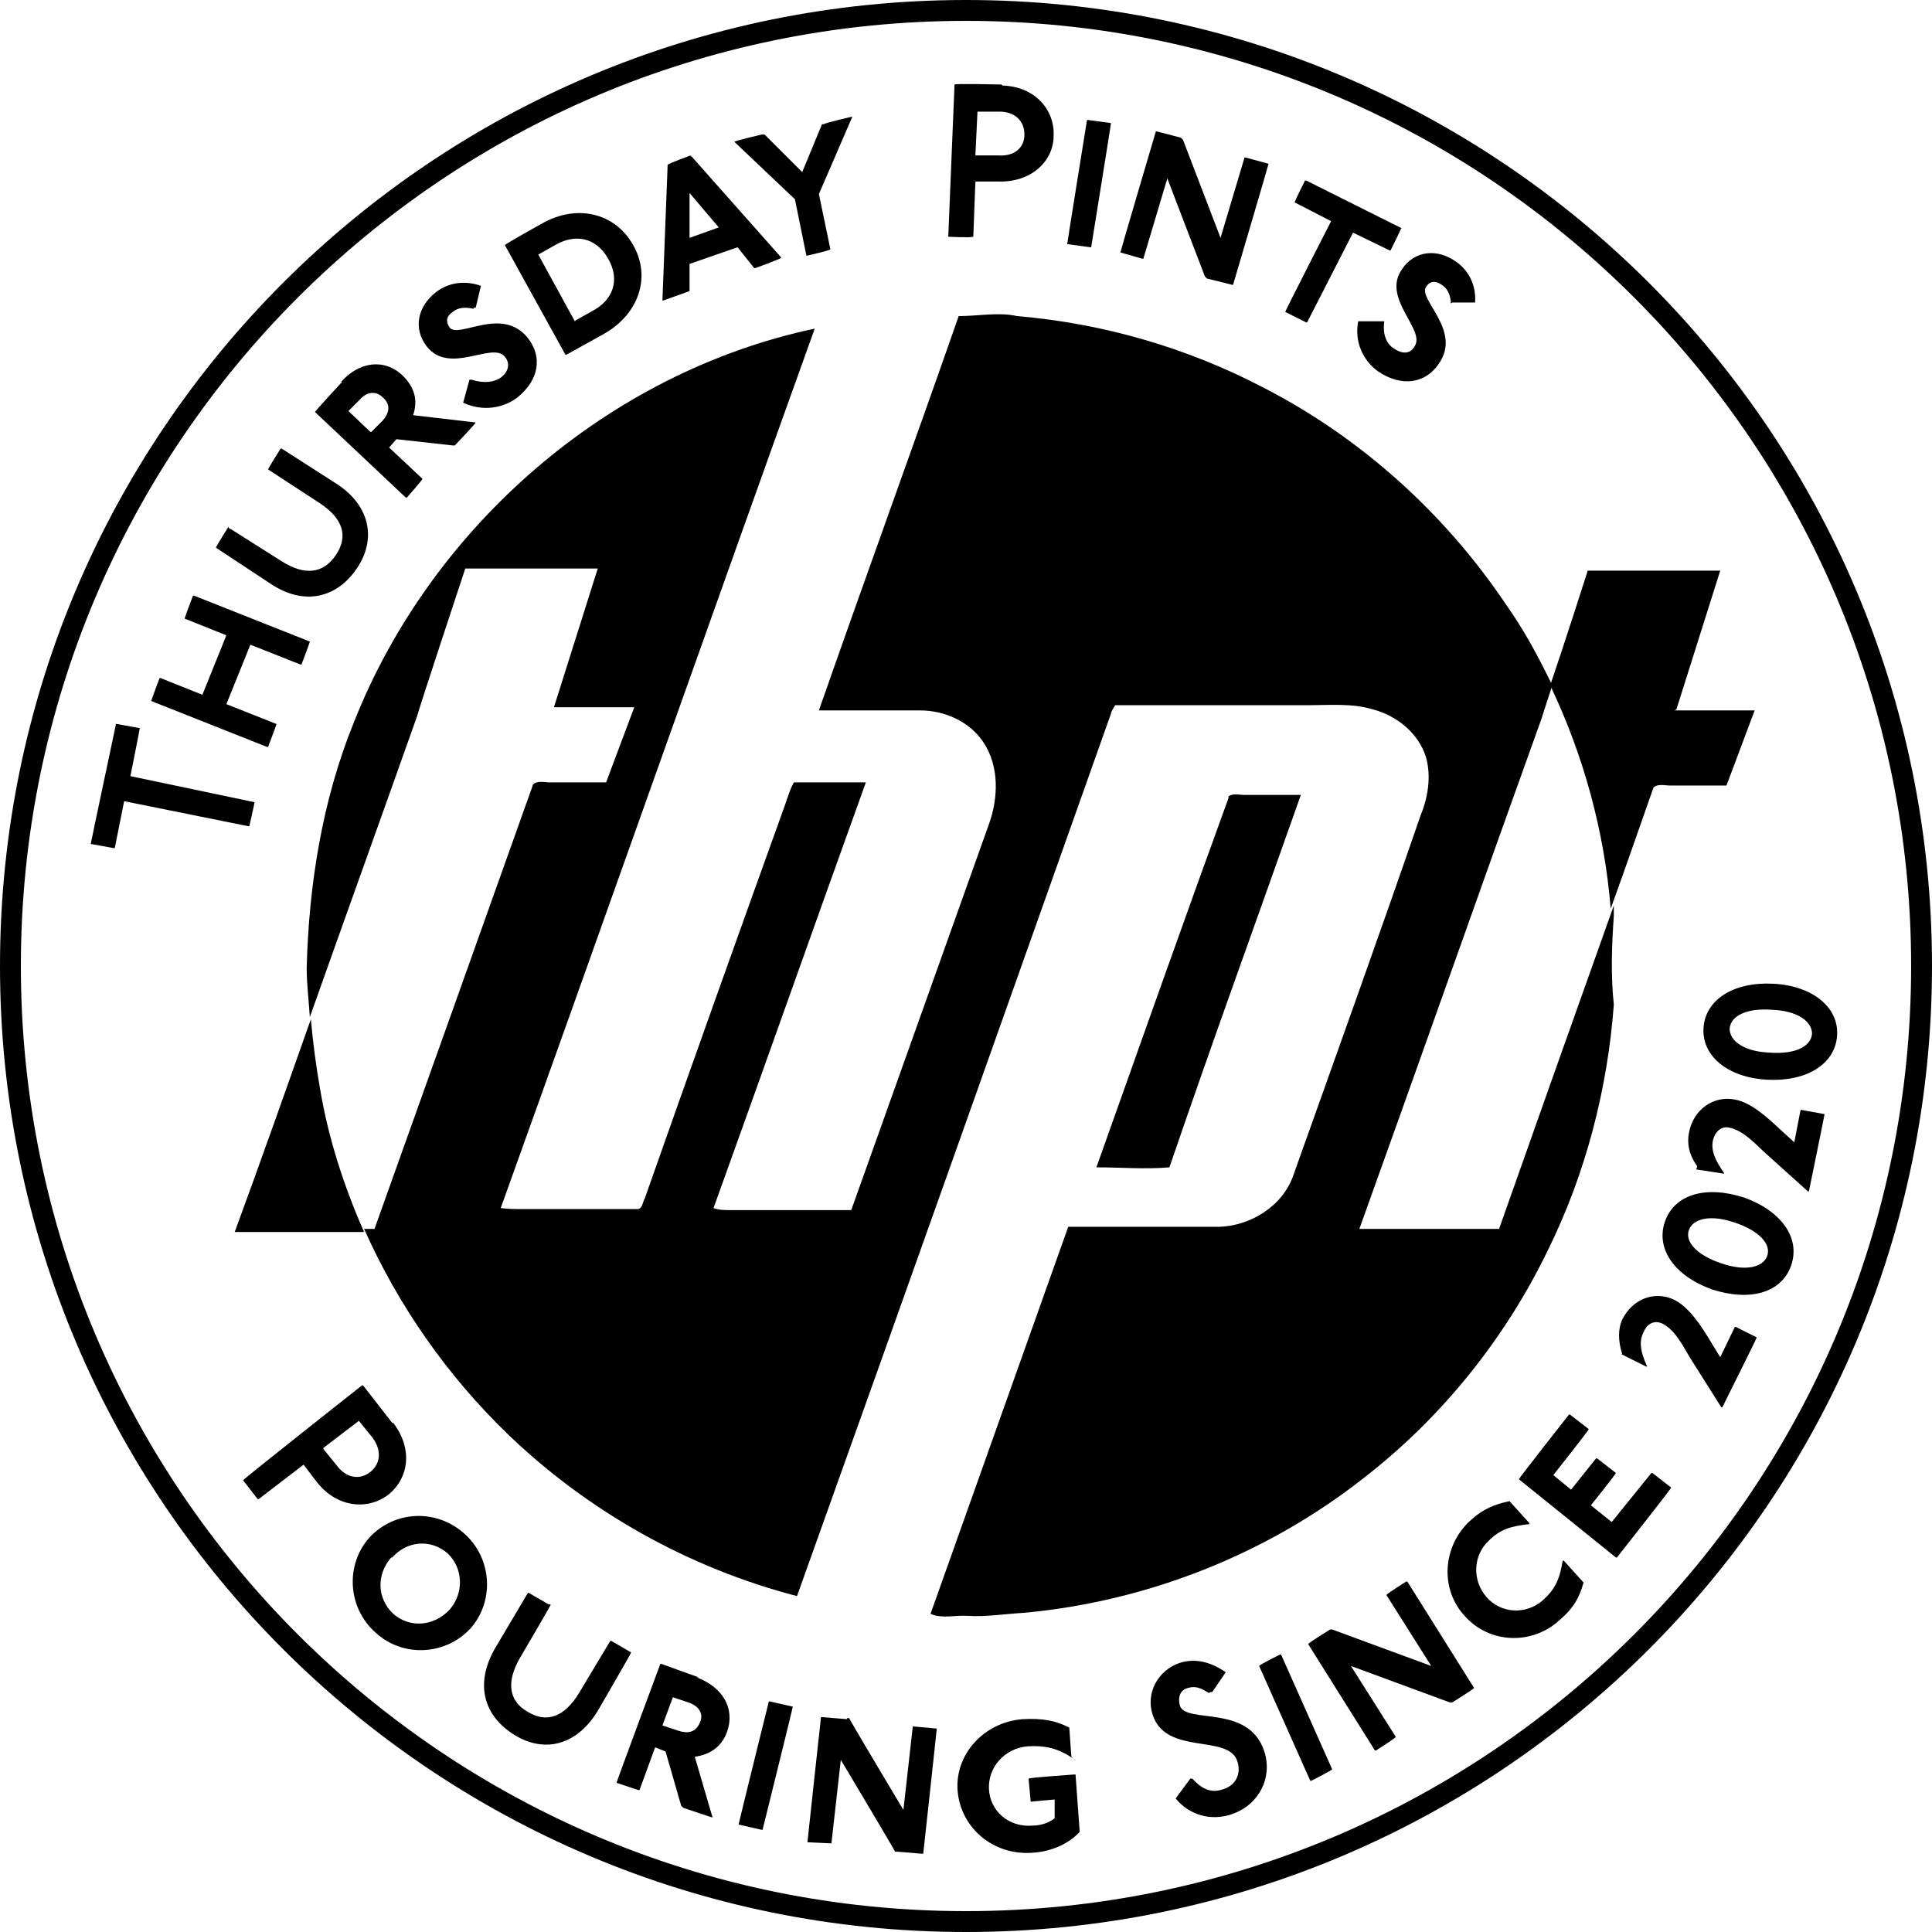
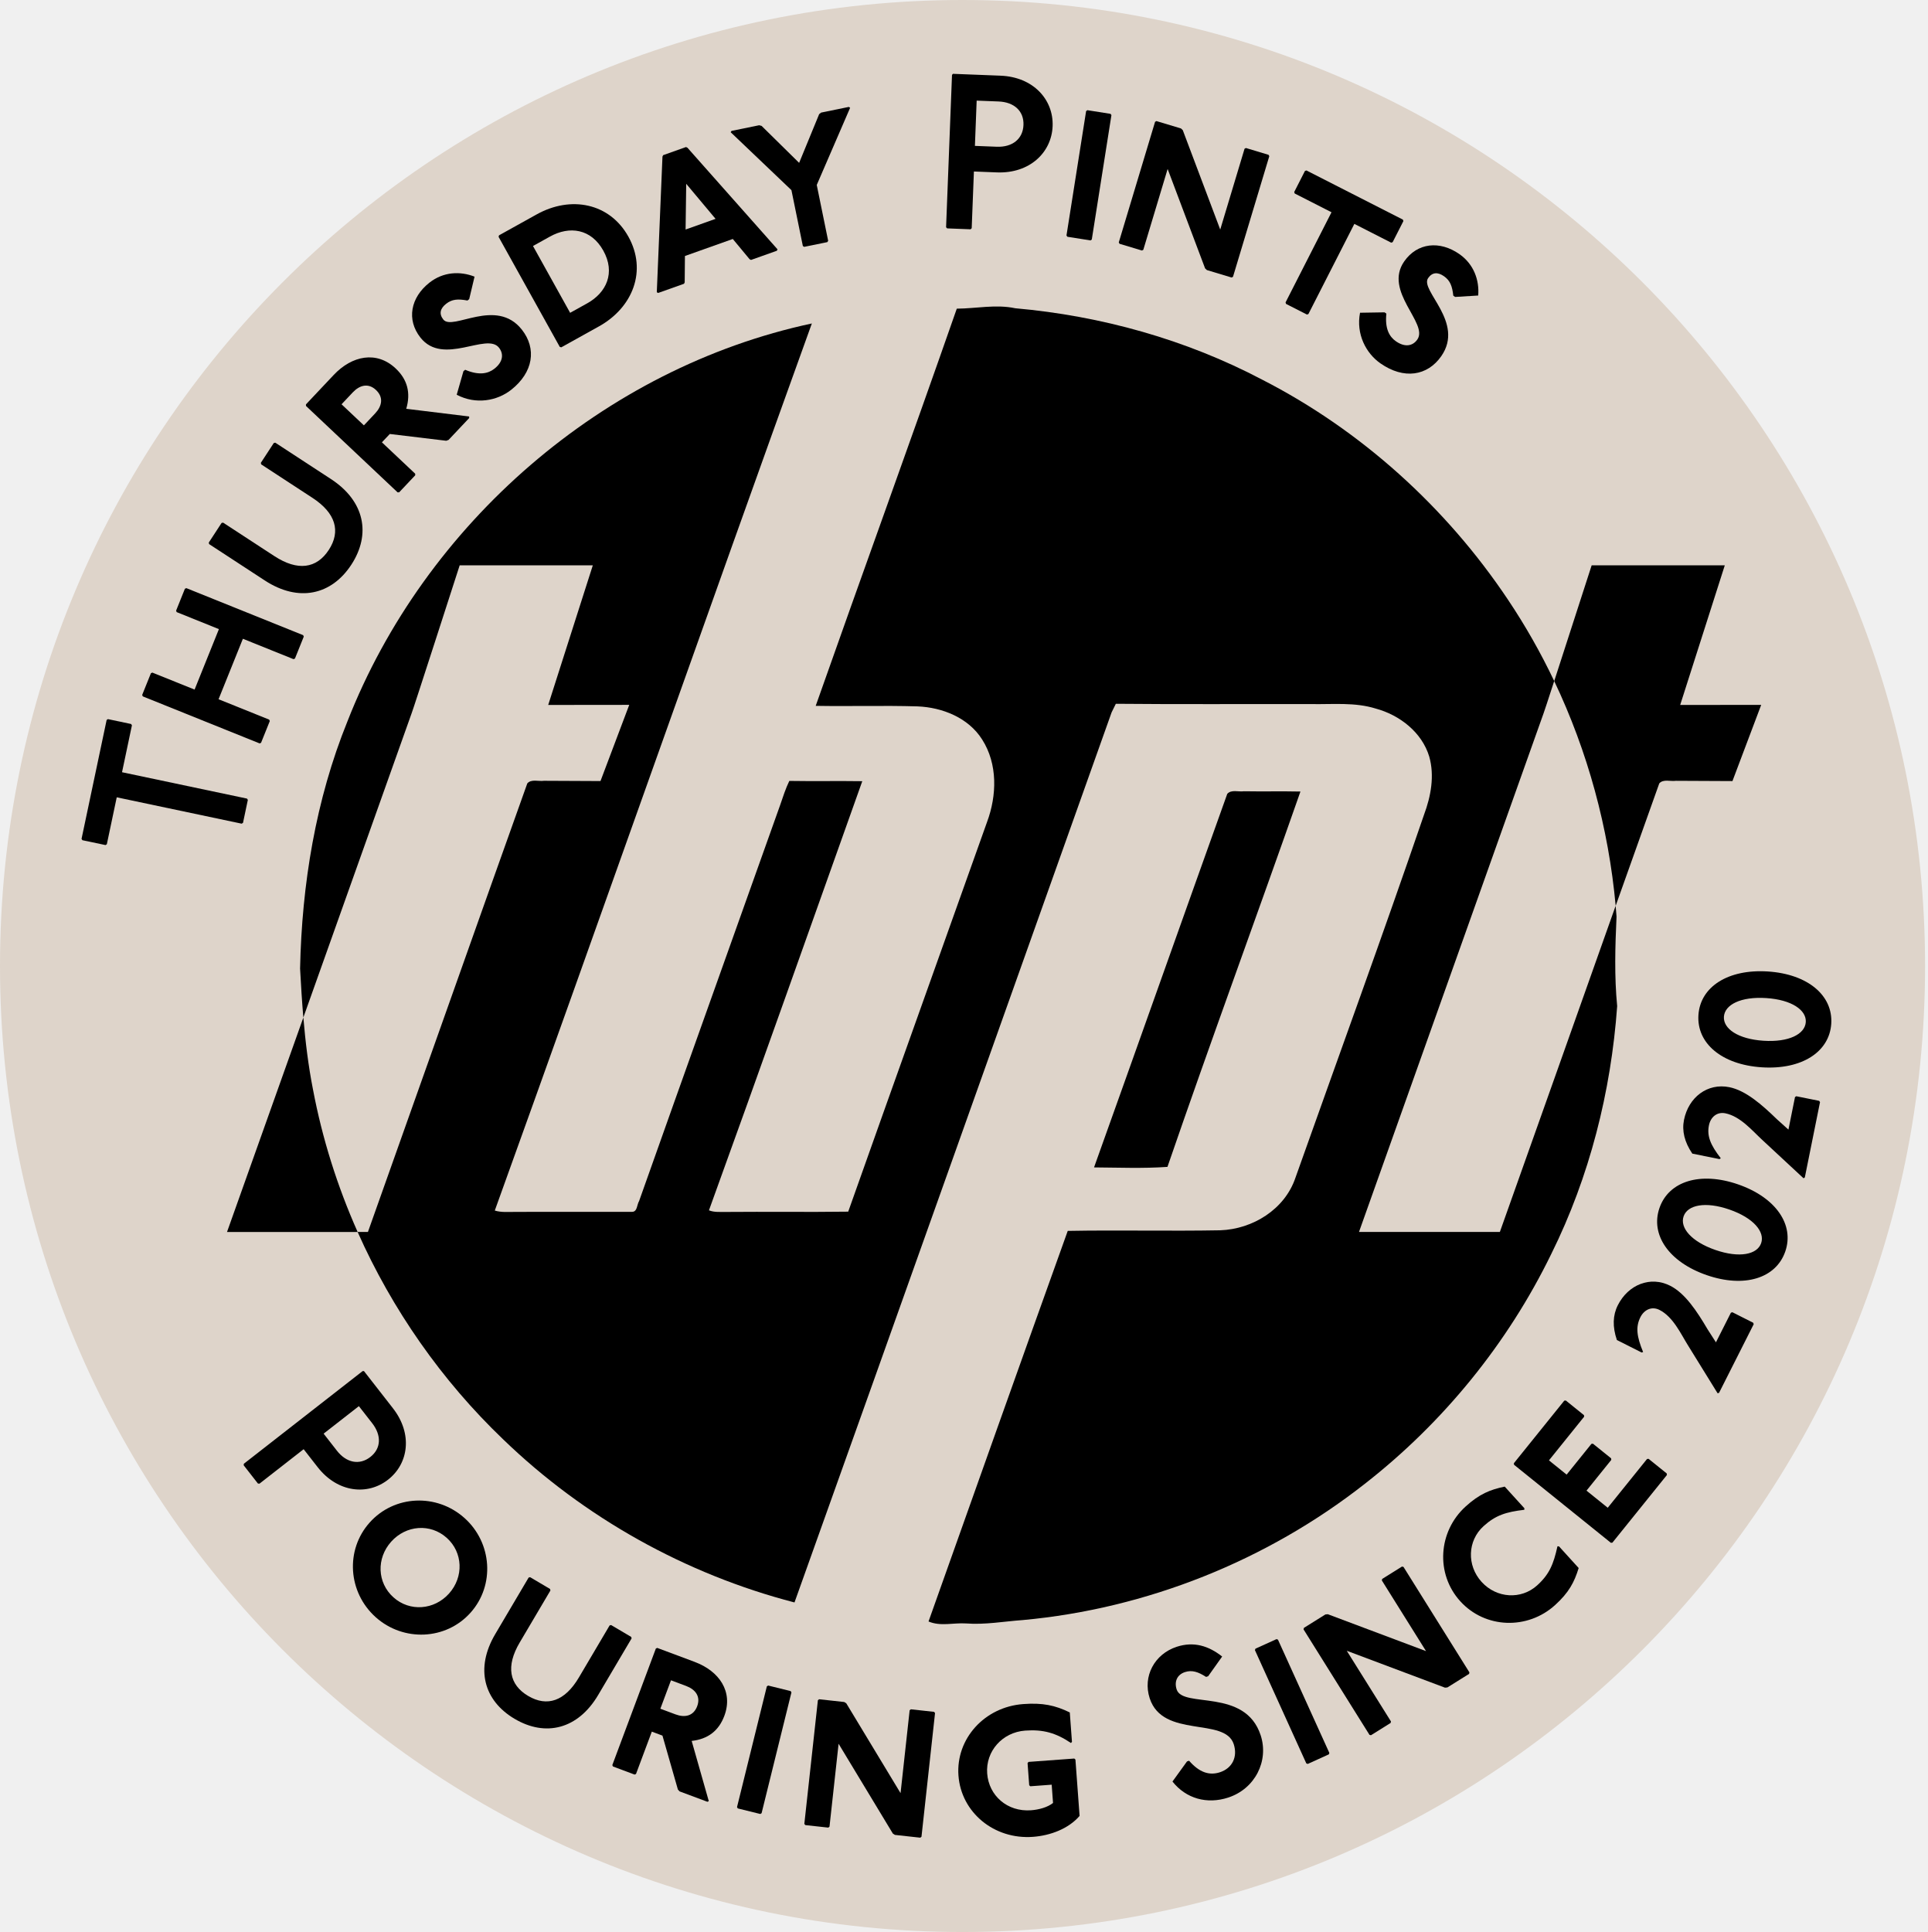
- <svg xmlns="http://www.w3.org/2000/svg" id="Layer_2" version="1.1" viewBox="0 0 185.2 185.2">
-   <rect width="185.2" height="185.2" fill="#fff" />
-   <path fill="#fff" d="M29.3,31h125.6v125.6H29.3V31Z" />
-   <path d="M117.7,76.4c.4-.4,1.1-.2,1.6-.2,1.8,0,3.6,0,5.4,0-4.2,11.9-8.5,23.7-12.6,35.7-2.3.2-4.7,0-7,0,4.2-11.8,8.4-23.7,12.7-35.5h0Z" />
-   <g>
+ <svg xmlns="http://www.w3.org/2000/svg" id="Layer_2" data-name="Layer 2" viewBox="0 0 1308.5 1311.63">
+   <defs>
+     <style>
+       .cls-1 {
+         fill: none;
+       }
+ 
+       .cls-2 {
+         fill: #ded4ca;
+       }
+     </style>
+   </defs>
+   <g id="katman_1" data-name="katman 1">
+     <ellipse class="cls-2" cx="653.51" cy="655.82" rx="653.51" ry="655.82" />
+     <path d="M833.24,538.95c2.75-3.11,7.65-1.22,11.31-1.76,12.79.23,25.58-.1,38.38.18-29.79,85.04-60.99,169.6-90.29,254.82-16.57,1.17-33.26.46-49.85.36,30.25-84.48,60.19-169.09,90.45-253.6h0Z" />
    <g>
-       <path d="M160.7,68l4.2-13.3h-12.7s-2.2,6.9-3.6,11c3.2,6.7,5.2,14,5.8,21.4,1.6-4.4,3-8.5,4.1-11.6.4-.4,1.1-.2,1.6-.2,1.8,0,5.4,0,5.4,0l2.7-7.2h-7.7s0,0,0,0Z" />
-       <path d="M130.2,118.1c5.9-16.4,11.7-32.9,17.6-49.3,0,0,.4-1.3,1-3.1-1.3-2.7-2.7-5.3-4.4-7.7-5.9-8.8-14-16.1-23.4-20.9-7.3-3.8-15.3-6.1-23.5-6.8-1.8-.4-3.7,0-5.6,0-4.4,12.6-9,25.2-13.4,37.8,3.2,0,6.5,0,9.7,0,2.4,0,4.8,1.1,6.1,3.1,1.5,2.3,1.4,5.3.5,7.8-4.4,12.3-8.8,24.7-13.2,37-3.9,0-7.7,0-11.6,0-.5,0-1.1,0-1.6-.2,4.9-13.6,9.7-27.2,14.6-40.8-2.3,0-4.6,0-6.9,0-.4.7-.6,1.5-.9,2.3-4.5,12.5-9,25.1-13.4,37.6-.2.3-.2,1-.7,1-3.7,0-7.4,0-11.1,0-.7,0-1.3,0-2-.1,10.1-28.1,20-56.2,30.1-84.3-19.8,4.2-36.8,19-44.2,37.8-3,7.4-4.3,15.5-4.5,23.5,0,1.5.2,3.1.3,4.7,3.4-9.6,6.9-19.3,10.3-28.9,0-.2,4.6-14.1,4.6-14.1h12.7l-4.2,13.3h7.7s-2.7,7.2-2.7,7.2c0,0-3.6,0-5.4,0-.5,0-1.2-.2-1.6.2-3.7,10.4-10.7,30-15.2,42.6h-1c3.3,7.4,8,14.1,13.8,19.7,7.7,7.4,17.3,12.8,27.7,15.5,10.1-28.2,20.1-56.4,30.1-84.6,0-.2.3-.6.4-.8,6.2,0,12.4,0,18.6,0,2,0,4.1-.2,6.1.4,2.3.6,4.4,2.3,5.1,4.6.5,1.8.2,3.8-.5,5.5-4,11.6-8.1,23-12.2,34.5-1,3-4.1,4.9-7.1,5-4.8,0-9.7,0-14.5,0-4.4,12.4-8.8,24.7-13.2,37.1,1.1.5,2.4.1,3.6.2,1.8.1,3.6-.2,5.4-.3,11.8-1.1,23.2-5.6,32.5-12.9,7.5-5.8,13.6-13.4,17.7-21.9,3.6-7.3,5.7-15.4,6.3-23.5-.3-2.8-.2-5.7,0-8.5,0-.3,0-.7,0-1-3.6,10.1-7.9,22.2-11,31h-13.4,0Z" />
-       <path d="M29.8,97.7c-2.4,6.8-4.8,13.6-7.3,20.4h12.4c-1.9-4.3-3.4-8.9-4.2-13.6-.4-2.3-.7-4.5-.9-6.8h0Z" />
+       <path d="M72.39,488.79l.89-.58,15.71,3.31.58.89-6.72,31.85,84.84,17.9.58.89-3.28,15.56-.89.58-84.84-17.9-6.72,31.85-.89.58-15.71-3.31-.58-.89,17.04-80.73Z" />
+       <path d="M102.47,457.04l.98-.42,28.66,11.54,16.52-41.05-28.66-11.54-.42-.98,5.99-14.89.98-.42,79.31,31.93.42.98-5.99,14.89-.98.42-34.37-13.84-16.52,41.05,34.37,13.84.42.98-5.94,14.75-.98.42-79.31-31.93-.42-.98,5.94-14.75Z" />
+       <path d="M150.44,355.03l1.04-.22,34.79,22.72c15.82,10.33,28.66,8.51,36.95-4.18s4.71-25.05-11.11-35.38l-34.79-22.72-.22-1.04,8.78-13.44,1.04-.22,37.8,24.69c22.98,15.01,27.27,37.52,13.82,58.12-13.45,20.6-35.79,25.72-58.77,10.71l-37.8-24.69-.22-1.04,8.69-13.31Z" />
+       <path d="M226.55,254.57c12.45-13.21,29.22-16.56,42.1-4.42,7.97,7.51,10.35,16.57,7.17,27.38l42.7,5.22.03,1.06-14,14.84-1.57.58-38.33-4.6-5.35,5.67,22.59,21.3.03,1.06-10.91,11.57-1.06.03-62.2-58.66-.03-1.06,18.83-19.97ZM247.07,288.77l7.61-8.08c4.63-4.91,5.94-10.89.59-15.93-5.24-4.94-11.13-3.28-15.76,1.63l-7.62,8.08,15.17,14.3Z" />
+       <path d="M317.36,204.02c-6.48-1.2-10.46-.92-14.47,2.23s-4.97,6.78-1.91,10.67c6.31,8.01,35.89-15.28,53.34,6.88,10.11,12.85,7.88,28.92-7.32,40.89-9.43,7.42-23.86,10.19-36.92,3.3l4.58-16.01,1.18-.93c9.46,4.01,15.61,2.6,19.85-.74,5.89-4.64,6.43-10.02,3.09-14.27-8.35-10.61-37.93,12.68-53.34-6.88-9.56-12.14-6.7-27.18,6.15-37.29,9.43-7.42,20.91-7.87,30.6-4.05l-3.63,15.27-1.18.93Z" />
+       <path d="M364.36,145.56c23.2-12.9,49.54-7.81,62.3,15.13s3.18,48-20.02,60.9l-25.56,14.21-1.02-.29-41.55-74.72.29-1.02,25.56-14.21ZM387.09,212.37l11.54-6.41c13.24-7.36,19.3-20.85,10.99-35.8-8.31-14.94-22.97-16.92-36.21-9.56l-11.54,6.41,25.22,45.36Z" />
+       <path d="M465.78,99.83l.96.46,61.16,68.99-.46.96-17.52,6.23-.96-.46-11.43-13.77-32.5,11.56-.16,17.89-.46.96-17.52,6.23-.96-.46,3.85-92.12.46-.96,15.55-5.53ZM465.48,155.82l20.35-7.24-19.93-23.8-.42,31.04Z" />
+       <path d="M515.46,85.04l1.62.43,25.49,25.1,13.6-33.09,1.32-1.04,18.81-3.85.89.58-22.66,52.4,7.75,37.92-.58.89-15.72,3.21-.89-.58-7.75-37.92-41.26-39.33.58-.89,18.81-3.85Z" />
+       <path d="M679.37,51.39c22.18.86,36,16.26,35.3,34.25-.7,17.99-15.67,32.27-37.85,31.4l-15.59-.61-1.5,38.52-.78.72-15.89-.62-.72-.78,4.02-103.42.63-.73,32.38,1.26ZM661.9,99.04l14.84.58c10.64.41,17.77-5.31,18.14-14.76s-6.3-15.56-16.94-15.97l-14.84-.58-1.19,30.73Z" />
+       <path d="M753.98,77.29l.62.86-13.33,84.45-.86.62-15.71-2.48-.62-.86,13.33-84.45.86-.62,15.71,2.48Z" />
+       <path d="M801.82,87.21l1.22,1.15,25.43,67.49,16.51-54.87.93-.5,15.37,4.63.5.93-24.64,81.87-.93.5-16.8-5.06-1.22-1.15-25.43-67.49-16.51,54.87-.93.5-15.23-4.58-.5-.93,24.64-81.87.93-.5,16.66,5.01Z" />
+       <path d="M952.49,149.1l.33,1.01-7.29,14.3-1.01.33-24.99-12.74-31.2,61.21-1.01.33-14.17-7.22-.33-1.01,31.2-61.21-24.99-12.74-.33-1.01,7.29-14.3,1.01-.33,65.49,33.38Z" />
+       <path d="M986.71,200.73c-.73-6.55-2.15-10.28-6.33-13.2s-7.93-2.79-10.76,1.27c-5.84,8.36,25.04,29.91,8.9,53.04-9.36,13.41-25.39,15.94-41.26,4.86-9.84-6.87-16.68-19.87-13.87-34.38l16.65-.27,1.23.86c-1.09,10.21,2.04,15.69,6.47,18.78,6.15,4.29,11.46,3.24,14.55-1.19,7.73-11.07-23.15-32.62-8.9-53.04,8.84-12.67,24.06-14.3,37.47-4.94,9.84,6.87,13.6,17.73,12.76,28.11l-15.67.96-1.23-.86Z" />
    </g>
-     <circle fill="none" stroke="#000" stroke-miterlimit="10" stroke-width="2" cx="92.6" cy="92.6" r="91.6" />
-   </g>
-   <g>
-     <path d="M11.1,69.4h.1c0,0,2.2.4,2.2.4h0c0,.1-.9,4.6-.9,4.6l11.9,2.5h0c0,.1-.5,2.3-.5,2.3h-.1c0,0-11.9-2.4-11.9-2.4l-.9,4.5h-.1c0,0-2.2-.4-2.2-.4h0c0-.1,2.4-11.4,2.4-11.4Z" />
-     <path d="M15.3,65h.1c0,0,4,1.6,4,1.6l2.3-5.7-4-1.6h0c0-.1.8-2.2.8-2.2h.1c0,0,11.1,4.4,11.1,4.4h0c0,.1-.8,2.2-.8,2.2h-.1c0,0-4.8-1.9-4.8-1.9l-2.3,5.7,4.8,1.9h0c0,.1-.8,2.2-.8,2.2h-.1c0,0-11.1-4.4-11.1-4.4h0c0-.1.8-2.2.8-2.2Z" />
-     <path d="M22,50.7h.1s4.9,3.1,4.9,3.1c2.2,1.4,4,1.2,5.2-.6,1.2-1.8.7-3.5-1.6-5l-4.9-3.2h0c0-.1,1.2-2,1.2-2h.1s5.3,3.4,5.3,3.4c3.2,2.1,3.8,5.3,1.9,8.1s-5,3.6-8.2,1.5l-5.3-3.5h0c0-.1,1.2-2,1.2-2Z" />
-     <path d="M32.7,36.6c1.7-1.9,4.1-2.3,5.9-.6,1.1,1.1,1.5,2.3,1,3.8l6,.7h0c0,.1-2,2.2-2,2.2h-.2c0,0-5.4-.6-5.4-.6l-.7.8,3.2,3h0c0,.1-1.5,1.8-1.5,1.8h-.1s-8.7-8.2-8.7-8.2h0c0-.1,2.6-2.9,2.6-2.9ZM35.6,41.4l1.1-1.1c.6-.7.8-1.5,0-2.2-.7-.7-1.6-.5-2.2.2l-1.1,1.1,2.1,2Z" />
-     <path d="M45.4,29.6c-.9-.2-1.5-.1-2,.3-.6.4-.7.9-.3,1.5.9,1.1,5-2.1,7.5,1,1.4,1.8,1.1,4-1,5.7-1.3,1-3.3,1.4-5.2.5l.6-2.2h.2c1.3.4,2.2.2,2.8-.2.8-.6.9-1.4.4-2-1.2-1.5-5.3,1.8-7.5-1-1.3-1.7-.9-3.8.9-5.2,1.3-1,2.9-1.1,4.3-.6l-.5,2.1h-.2Z" />
-     <path d="M52,21.4c3.2-1.8,6.9-1.1,8.7,2.1s.4,6.7-2.8,8.5l-3.6,2h-.1s-5.8-10.5-5.8-10.5h0c0-.1,3.6-2.1,3.6-2.1ZM55.2,30.7l1.6-.9c1.9-1,2.7-2.9,1.5-5-1.2-2.1-3.2-2.4-5.1-1.3l-1.6.9,3.5,6.4Z" />
-     <path d="M66.2,15h.1c0,0,8.6,9.7,8.6,9.7h0c0,.1-2.5,1-2.5,1h-.1c0,0-1.6-2-1.6-2l-4.6,1.6v2.5s0,.1,0,.1l-2.5.9h-.1c0,0,.5-13,.5-13h0c0-.1,2.2-.9,2.2-.9ZM66.1,22.8l2.8-1-2.8-3.3v4.3Z" />
-     <path d="M73.1,12.9h.2c0,0,3.6,3.6,3.6,3.6l1.9-4.6h.2c0-.1,2.6-.7,2.6-.7h.1c0,0-3.2,7.4-3.2,7.4l1.1,5.3h0c0,.1-2.2.6-2.2.6h-.1c0,0-1.1-5.4-1.1-5.4l-5.8-5.5h0c0-.1,2.6-.7,2.6-.7Z" />
-     <path d="M96.1,8.2c3.1.1,5,2.3,4.9,4.8,0,2.5-2.2,4.5-5.3,4.4h-2.2c0,0-.2,5.3-.2,5.3h-.1c0,.1-2.2,0-2.2,0h-.1c0-.1.6-14.6.6-14.6h0c0-.1,4.5,0,4.5,0ZM93.6,14.9h2.1c1.5.1,2.5-.7,2.5-2,0-1.3-.9-2.2-2.4-2.2h-2.1c0,0-.2,4.2-.2,4.2Z" />
-     <path d="M106.5,11.8h0c0,.1-1.9,11.9-1.9,11.9h-.1c0,0-2.2-.3-2.2-.3h0c0-.1,1.9-11.9,1.9-11.9h.1c0,0,2.2.3,2.2.3Z" />
-     <path d="M113.2,13.2l.2.2,3.6,9.4,2.3-7.7h.1c0,0,2.2.6,2.2.6h0c0,.1-3.4,11.6-3.4,11.6h-.1c0,0-2.4-.6-2.4-.6l-.2-.2-3.6-9.4-2.3,7.7h-.1c0,0-2.1-.6-2.1-.6h0c0-.1,3.4-11.6,3.4-11.6h.1c0,0,2.3.6,2.3.6Z" />
-     <path d="M134.3,21.9h0c0,.1-1,2.1-1,2.1h-.1s-3.5-1.7-3.5-1.7l-4.4,8.6h-.1s-2-1-2-1h0c0-.1,4.4-8.7,4.4-8.7l-3.5-1.8h0c0-.1,1-2.1,1-2.1h.1s9.2,4.6,9.2,4.6Z" />
-     <path d="M139.1,29.1c-.1-.9-.3-1.4-.9-1.8-.6-.4-1.1-.4-1.5.2-.8,1.2,3.5,4.2,1.2,7.4-1.3,1.9-3.6,2.2-5.8.7-1.4-1-2.3-2.8-1.9-4.8h2.3s.2,0,.2,0c-.2,1.4.3,2.2.9,2.6.9.6,1.6.5,2-.2,1.1-1.6-3.2-4.6-1.2-7.4,1.2-1.8,3.4-2,5.2-.7,1.4,1,1.9,2.5,1.8,3.9h-2.2c0,.1-.2,0-.2,0Z" />
-   </g>
-   <g>
-     <path d="M37.7,136.4c1.9,2.5,1.5,5.3-.5,6.9-2,1.5-4.9,1.2-6.8-1.2l-1.3-1.7-4.3,3.3h-.1s-1.4-1.8-1.4-1.8h0c0-.1,11.4-9.1,11.4-9.1h.1s2.8,3.6,2.8,3.6ZM31,138.9l1.3,1.6c.9,1.2,2.2,1.4,3.2.6s1.1-2.1.2-3.3l-1.3-1.6-3.4,2.6Z" />
-     <path d="M45.1,156.1c-2.4,2.6-6.5,2.8-9.1.4-2.7-2.4-2.9-6.5-.6-9.1,2.4-2.6,6.4-2.8,9.1-.4,2.7,2.4,2.9,6.5.6,9.1ZM37.5,149.3c-1.4,1.6-1.4,3.9.2,5.4,1.6,1.4,3.9,1.2,5.4-.4,1.4-1.6,1.3-4-.2-5.4-1.6-1.4-3.9-1.2-5.3.4Z" />
-     <path d="M52.8,153.8h0c0,.1-3,5.2-3,5.2-1.3,2.3-1,4.1.8,5.1,1.8,1.1,3.5.5,4.9-1.8l3-5h.1s1.9,1.1,1.9,1.1h0c0,.1-3.2,5.6-3.2,5.6-2,3.3-5.1,4.1-8,2.3s-3.8-4.8-1.9-8.2l3.2-5.4h.1s1.9,1.1,1.9,1.1Z" />
-     <path d="M66.8,160.8c2.4.9,3.7,2.9,2.9,5.2-.5,1.4-1.6,2.2-3.1,2.4l1.7,5.8h-.1c0,0-2.7-.9-2.7-.9l-.2-.2-1.5-5.2-1-.4-1.5,4.1h-.1c0,0-2.1-.7-2.1-.7h0c0-.1,4.2-11.4,4.2-11.4h.1c0,0,3.6,1.3,3.6,1.3ZM63.5,165.4l1.5.5c.9.3,1.7.2,2.1-.8.4-.9-.2-1.6-1.1-1.9l-1.5-.5-1,2.7Z" />
-     <path d="M76,163.6h0c0,.1-2.9,11.8-2.9,11.8h-.1c0,0-2.2-.5-2.2-.5h0c0-.1,2.9-11.8,2.9-11.8h.1c0,0,2.2.5,2.2.5Z" />
-     <path d="M81.2,164.7h.2c0,.1,5.2,8.8,5.2,8.8l.9-8h.1c0,0,2.2.2,2.2.2h0c0,.1-1.3,12-1.3,12h-.1c0,0-2.4-.2-2.4-.2h-.2c0-.1-5.2-8.8-5.2-8.8l-.9,8h-.1c0,0-2.2-.1-2.2-.1h0c0-.1,1.3-12,1.3-12h.1c0,0,2.4.2,2.4.2Z" />
-     <path d="M102.9,168.6c-1.4-1-2.7-1.3-4.4-1.2-2.2.2-3.8,2-3.7,4.1s1.9,3.7,4.2,3.5c.8,0,1.6-.3,2.1-.7v-1.8c-.1,0-2.2.2-2.2.2h-.1c0,0-.2-2.2-.2-2.2h0c0-.1,4.4-.4,4.4-.4h.1c0,0,.4,5.5.4,5.5-1.1,1.2-2.8,1.9-4.5,2-3.8.3-6.9-2.4-7.2-5.9-.3-3.5,2.5-6.6,6.2-6.9,1.9-.1,3.1.1,4.5.8l.2,2.8h0Z" />
-     <path d="M115.9,162.3c-.8-.5-1.3-.7-2-.5-.8.2-1,.9-.8,1.7.6,1.8,6.6-.2,8.1,4.4.8,2.5-.5,5.1-3.1,6-2,.7-4.1.1-5.4-1.5l1.4-1.9h.2c1,1.1,1.9,1.4,3,1,1.2-.4,1.7-1.5,1.3-2.7-.9-2.6-6.8-.5-8.1-4.4-.7-2.1.5-4.3,2.6-5,1.6-.5,3.1,0,4.4.9l-1.3,1.9h-.2Z" />
-     <path d="M122.7,158.6h.1c0,0,4.9,11,4.9,11h0c0,.1-2,1.1-2,1.1h-.1c0,0-4.9-11-4.9-11h0c0-.1,2-1.1,2-1.1Z" />
-     <path d="M127.5,156.2h.2s9.5,3.5,9.5,3.5l-4.3-6.8h0c0-.1,1.9-1.3,1.9-1.3h.1s6.4,10.2,6.4,10.2h0c0,.1-2.1,1.4-2.1,1.4h-.2s-9.5-3.5-9.5-3.5l4.3,6.8h0c0,.1-1.9,1.3-1.9,1.3h-.1s-6.4-10.2-6.4-10.2h0c0-.1,2.1-1.4,2.1-1.4Z" />
-     <path d="M146.6,146.1c-1.8.2-2.8.5-3.9,1.6-1.5,1.4-1.6,3.8-.2,5.4,1.4,1.6,3.8,1.7,5.4.3,1.2-1.1,1.6-2,1.9-3.8h.1s1.9,2.1,1.9,2.1c-.4,1.4-.9,2.4-2.3,3.6-2.6,2.4-6.7,2.3-9.1-.4-2.4-2.6-2.1-6.7.5-9.1,1.3-1.2,2.4-1.6,3.8-1.9l1.9,2.1h0Z" />
-     <path d="M150.4,135.6h.1s1.8,1.4,1.8,1.4h0c0,.1-3.4,4.4-3.4,4.4l1.7,1.4,2.4-3h.1s1.8,1.4,1.8,1.4h0c0,.1-2.4,3.1-2.4,3.1l2,1.6,3.8-4.7h.1s1.8,1.4,1.8,1.4h0c0,.1-5.2,6.7-5.2,6.7h-.1s-9.3-7.5-9.3-7.5h0c0-.1,4.8-6.2,4.8-6.2Z" />
-     <path d="M155.5,129.8c-.4-1.3-.4-2.4,0-3.3,1-2,3.1-2.8,5-1.9,1.4.7,2.6,2.5,3.6,4.2l.8,1.3,1.4-2.9h.1s2,1,2,1h0c0,.1-3.3,6.7-3.3,6.7h-.1s-2.9-4.6-2.9-4.6c-.7-1.1-1.4-2.7-2.7-3.4-.8-.4-1.5,0-1.8.7-.5.9-.4,1.9.3,3.4h-.1s-2.4-1.2-2.4-1.2Z" />
-     <path d="M167.2,114.8c3.6,1.3,5.4,3.9,4.5,6.5s-3.9,3.5-7.6,2.3c-3.6-1.3-5.4-3.9-4.5-6.5s3.9-3.5,7.6-2.3ZM165,121.1c2.3.8,4,.4,4.4-.7.4-1.1-.7-2.4-3.1-3.2-2.3-.8-4-.4-4.4.7s.7,2.4,3.1,3.2Z" />
-     <path d="M162.7,111.8c-.8-1.1-1-2.2-.8-3.2.4-2.2,2.3-3.6,4.4-3.2,1.6.3,3.1,1.7,4.6,3.1l1.1,1,.6-3.1h.1c0,0,2.2.4,2.2.4h0c0,.1-1.5,7.4-1.5,7.4h-.1c0,0-4-3.6-4-3.6-.9-.8-2.1-2.2-3.5-2.5-.8-.2-1.4.4-1.6,1.2-.2,1,.2,1.9,1.1,3.2h-.1c0,0-2.6-.4-2.6-.4Z" />
-     <path d="M170,94.3c3.8.2,6.3,2.3,6.1,5-.2,2.7-2.9,4.4-6.7,4.2-3.8-.2-6.3-2.3-6.1-5,.2-2.7,2.9-4.4,6.7-4.2ZM169.6,100.9c2.5.2,4-.6,4.1-1.8,0-1.2-1.4-2.2-3.8-2.3-2.5-.2-4,.6-4.1,1.8,0,1.2,1.4,2.2,3.8,2.3Z" />
+     <g>
+       <path d="M266.81,956.1c13.49,17.29,10.67,37.53-3.35,48.46s-34.33,8.74-47.82-8.55l-9.48-12.15-30.02,23.42-1.04-.13-9.66-12.38.13-1.04,80.61-62.88h.95s19.68,25.24,19.68,25.24ZM219.72,973.3l9.02,11.57c6.47,8.29,15.33,10.02,22.69,4.28,7.36-5.74,7.72-14.67,1.25-22.96l-9.02-11.56-23.95,18.68Z" />
+       <path d="M319.45,1094.88c-16.7,18.66-45.59,19.84-64.36,3.04-18.88-16.9-20.79-45.64-4.09-64.3,16.7-18.66,45.48-19.94,64.36-3.04,18.77,16.8,20.79,45.64,4.09,64.3ZM265.58,1046.66c-10.08,11.26-9.58,27.81,1.57,37.79,11.04,9.88,27.65,8.64,37.73-2.62,10.08-11.26,9.47-27.91-1.57-37.79-11.15-9.98-27.65-8.64-37.73,2.62Z" />
+       <path d="M373.45,1078.76l.26,1.01-20.87,35.34c-9.49,16.07-7.12,28.66,5.77,36.27,12.89,7.61,24.93,3.54,34.42-12.54l20.87-35.34,1.01-.26,13.65,8.06.26,1.01-22.68,38.4c-13.79,23.35-35.81,28.58-56.73,16.22-20.92-12.36-26.97-34.17-13.18-57.52l22.68-38.4,1.01-.26,13.52,7.99Z" />
+       <path d="M471.63,1128.26c16.79,6.27,26.28,20.26,20.16,36.63-3.79,10.13-11.11,15.78-22.18,17.02l11.62,40.88-.95.43-18.88-7.05-1.13-1.21-10.5-36.66-7.22-2.7-10.73,28.73-.95.43-14.71-5.5-.43-.95,29.55-79.11.95-.44,25.4,9.49ZM448.36,1160.05l10.27,3.84c6.25,2.33,12.19,1.23,14.73-5.57,2.49-6.66-1.28-11.39-7.53-13.73l-10.27-3.84-7.21,19.29Z" />
+       <path d="M536.8,1148.08l.54.9-20.26,81.99-.9.54-15.25-3.77-.54-.9,20.26-81.99.9-.54,15.25,3.77Z" />
+       <path d="M573.2,1155.49l1.39.9,36.84,60.97,6.17-56.26.82-.66,15.76,1.73.66.82-9.2,83.95-.82.66-17.23-1.89-1.39-.9-36.84-60.97-6.17,56.26-.82.66-15.61-1.71-.66-.82,9.2-83.95.82-.66,17.08,1.87Z" />
+       <path d="M727.11,1183.31c-10.16-6.83-18.81-9.31-31.08-8.41-15.52,1.14-26.9,14.01-25.79,29.09,1.11,15.07,13.66,26.18,29.77,25,5.32-.39,11.29-2.02,14.94-4.96l-.91-12.41-14.48,1.07-.79-.68-1.11-15.07.68-.79,31.03-2.28.79.68,2.82,38.27c-7.53,8.73-19.82,13.34-31.64,14.21-26.45,1.95-48.76-16.61-50.6-41.59-1.84-24.97,17.66-46.61,43.97-48.55,13.15-.97,21.6.79,31.62,5.69l1.47,19.95-.68.79Z" />
+       <path d="M818.86,1138.45c-5.32-3.41-9.53-4.84-14.32-3.28-5.35,1.74-7.4,6.46-5.65,11.82,4.22,12.96,46.49-1.28,57.05,31.12,5.65,17.33-3.76,36.29-22.07,42.26-14.37,4.68-28.59.75-37.83-10.89l9.88-13.66,1.41-.46c6.97,8.01,13.75,10.17,20.94,7.82,8.31-2.71,12.2-10.37,9.36-19.1-6.06-18.59-48.09-3.65-57.05-31.12-4.87-14.93,3.29-30.06,18.37-34.97,11.55-3.77,21.6-.65,30.83,6.62l-9.51,13.38-1.41.46Z" />
+       <path d="M866.69,1112.79l.98.37,34.89,76.9-.37.98-14.3,6.49-.98-.37-34.89-76.9.37-.98,14.3-6.49Z" />
+       <path d="M899.86,1096.05l1.65-.16,66.69,25.05-30.01-47.99.24-1.02,13.44-8.4,1.02.24,44.77,71.61-.24,1.02-14.7,9.19-1.65.16-66.69-25.05,30.01,47.99-.24,1.02-13.32,8.33-1.02-.24-44.77-71.61.24-1.02,14.57-9.11Z" />
+       <path d="M1034.91,1024.99c-12.45,1.5-19.48,3.68-27.7,11.15-10.86,9.86-11.45,26.61-1.29,37.8s26.89,12.2,37.75,2.34c8.23-7.47,11.07-14.26,13.76-26.5l1.05.05,13.35,14.7c-2.98,9.72-6.68,16.67-16,25.14-18.65,16.93-47.45,16.07-64.38-2.57s-15.03-47.4,3.62-64.33c9.32-8.47,16.6-11.47,26.56-13.51l13.35,14.7-.05,1.05Z" />
+       <path d="M1062.06,950.91l1.04-.11,12.34,9.95.11,1.04-23.89,29.65,12,9.67,16.83-20.88,1.04-.11,12.34,9.95.11,1.04-16.83,20.88,14.42,11.62,26.68-33.11,1.04-.11,12.34,9.95.11,1.04-37,45.92-1.04.11-65.76-52.99-.11-1.04,34.21-42.46Z" />
+       <path d="M1097.78,909.73c-3.08-9.02-2.79-16.84.62-23.59,7.08-14.02,22.07-20.06,35.56-13.25,10.18,5.14,18.16,17.3,25.4,29.58l5.67,8.83,10.15-20.1,1-.33,14.15,7.14.33,1-23.5,46.56-1,.33-20.28-32.81c-4.68-7.5-9.93-19.12-19.19-23.79-5.29-2.67-10.4-.11-12.94,4.92-3.34,6.61-2.5,13.18,1.83,23.66l-1,.33-16.8-8.48Z" />
+       <path d="M1180.06,804.07c25.62,8.87,38.34,27.38,32.04,45.58-6.3,18.2-27.74,24.89-53.37,16.02-25.62-8.87-38.34-27.38-32.04-45.58,6.3-18.2,27.74-24.89,53.37-16.02ZM1164.65,848.59c16.38,5.67,28.41,3.09,31.07-4.61,2.67-7.7-5.19-17.16-21.57-22.83s-28.41-3.09-31.07,4.61c-2.67,7.7,5.19,17.16,21.57,22.83Z" />
+       <path d="M1149,783.2c-5.36-7.88-7.15-15.5-5.66-22.91,3.11-15.4,15.96-25.19,30.78-22.21,11.18,2.26,22.09,11.86,32.33,21.79l7.8,7.02,4.45-22.08.87-.58,15.54,3.13.58.87-10.31,51.12-.87.58-28.26-26.26c-6.5-6-14.65-15.8-24.81-17.85-5.81-1.17-10.06,2.66-11.17,8.18-1.46,7.26,1.08,13.37,8.04,22.33l-.87.58-18.44-3.72Z" />
+       <path d="M1200.38,659.54c27.05,1.79,44.21,16.28,42.94,35.5-1.27,19.22-20.19,31.33-47.24,29.55-27.06-1.79-44.21-16.28-42.94-35.5,1.27-19.22,20.18-31.33,47.24-29.55ZM1197.28,706.56c17.3,1.14,28.21-4.52,28.75-12.65s-9.54-15.18-26.84-16.32c-17.3-1.14-28.21,4.52-28.75,12.65s9.54,15.18,26.84,16.32Z" />
+     </g>
+     <g>
+       <g>
+         <path d="M1140.75,478.6l30.29-94.8h-90.39s-15.81,49.03-25.42,78.57c22.76,47.85,36.91,99.81,41.72,152.59,11.22-31.6,21.47-60.4,29.6-83.11,2.75-3.11,7.65-1.22,11.31-1.76,12.79.06,38.38.18,38.38.18l19.52-51.73-55.02.06h.01Z" />
+         <path d="M922.67,836.39c41.81-117.39,83.57-234.8,125.36-352.2.21-.43,3.15-9.4,7.19-21.83-9.11-19.15-19.59-37.65-31.42-55.28-41.89-62.64-99.64-114.91-166.77-149.29-51.89-27.32-109.41-43.35-167.74-48.52-13.18-2.8-26.4.2-39.68.28-31.45,90.06-64.09,179.69-95.79,269.65,23.06.41,46.13-.33,69.17.36,16.85.69,34.51,7.72,43.81,22.45,10.65,16.64,10.06,37.97,3.36,56.02-31.35,88.2-63,176.3-94.27,264.56-27.68.38-55.35-.05-83.03.2-3.85-.08-7.85.38-11.52-1.1,35.14-96.94,69.47-194.22,104.1-291.34-16.51-.25-33.03.1-49.54-.18-2.55,5.28-4.33,10.88-6.24,16.44-31.86,89.6-63.99,179.13-95.75,268.79-1.5,2.29-1.12,7.29-4.71,7.31-26.35.1-52.73-.08-79.08.05-4.74-.05-9.58.49-14.19-.91,72.3-200.56,142.94-401.71,215.27-602.25-141.29,30.22-262.82,135.96-315.35,270.24-21.53,53.16-30.91,110.58-32.11,167.74.6,11.07,1.27,22.16,2.21,33.22,24.51-68.87,49.02-137.74,73.54-206.61.71-1.45,32.61-100.4,32.61-100.4h90.39l-30.29,94.8,55.02-.06-19.52,51.73s-25.59-.12-38.38-.18c-3.67.54-8.56-1.35-11.31,1.76-26.68,74.53-76.15,214.56-108.21,304.54h-6.99c23.45,52.71,57.11,100.9,98.8,140.79,54.94,53.11,123.86,91.54,197.81,110.73,71.99-201.33,143.58-402.81,215.29-604.24.71-1.45,2.17-4.38,2.88-5.86,44.27.43,88.56.08,132.85.2,14.52.25,29.44-1.35,43.55,3.03,16.26,4.38,31.4,16.08,36.39,32.62,3.7,13.05,1.12,26.94-3.52,39.4-28.26,82.52-58.18,164.45-87.36,246.61-7.24,21.4-29,34.81-51.02,35.58-34.5.64-69.04-.23-103.54.41-31.7,88.33-63.1,176.76-94.52,265.17,8.2,3.49,16.94.76,25.48,1.33,12.89.99,25.69-1.38,38.5-2.29,84.15-7.72,165.7-40.32,232.16-92.44,53.34-41.59,97.15-95.41,126.74-156.25,25.94-52.35,40.5-109.99,44.67-168.12-1.96-20.18-1.37-40.55-.43-60.78-.18-2.44-.39-4.88-.61-7.32-25.61,72.11-56.31,158.87-78.61,221.43h-95.68.03Z" />
+         <path d="M205.96,690.81c-17.27,48.53-34.54,97.06-51.83,145.58h88.69c-13.78-30.96-24.04-63.48-30.33-96.8-3.18-16.13-5.14-32.43-6.53-48.79h0Z" />
+       </g>
+       <circle class="cls-1" cx="654.25" cy="654.25" r="654.25" />
+     </g>
  </g>
</svg>
